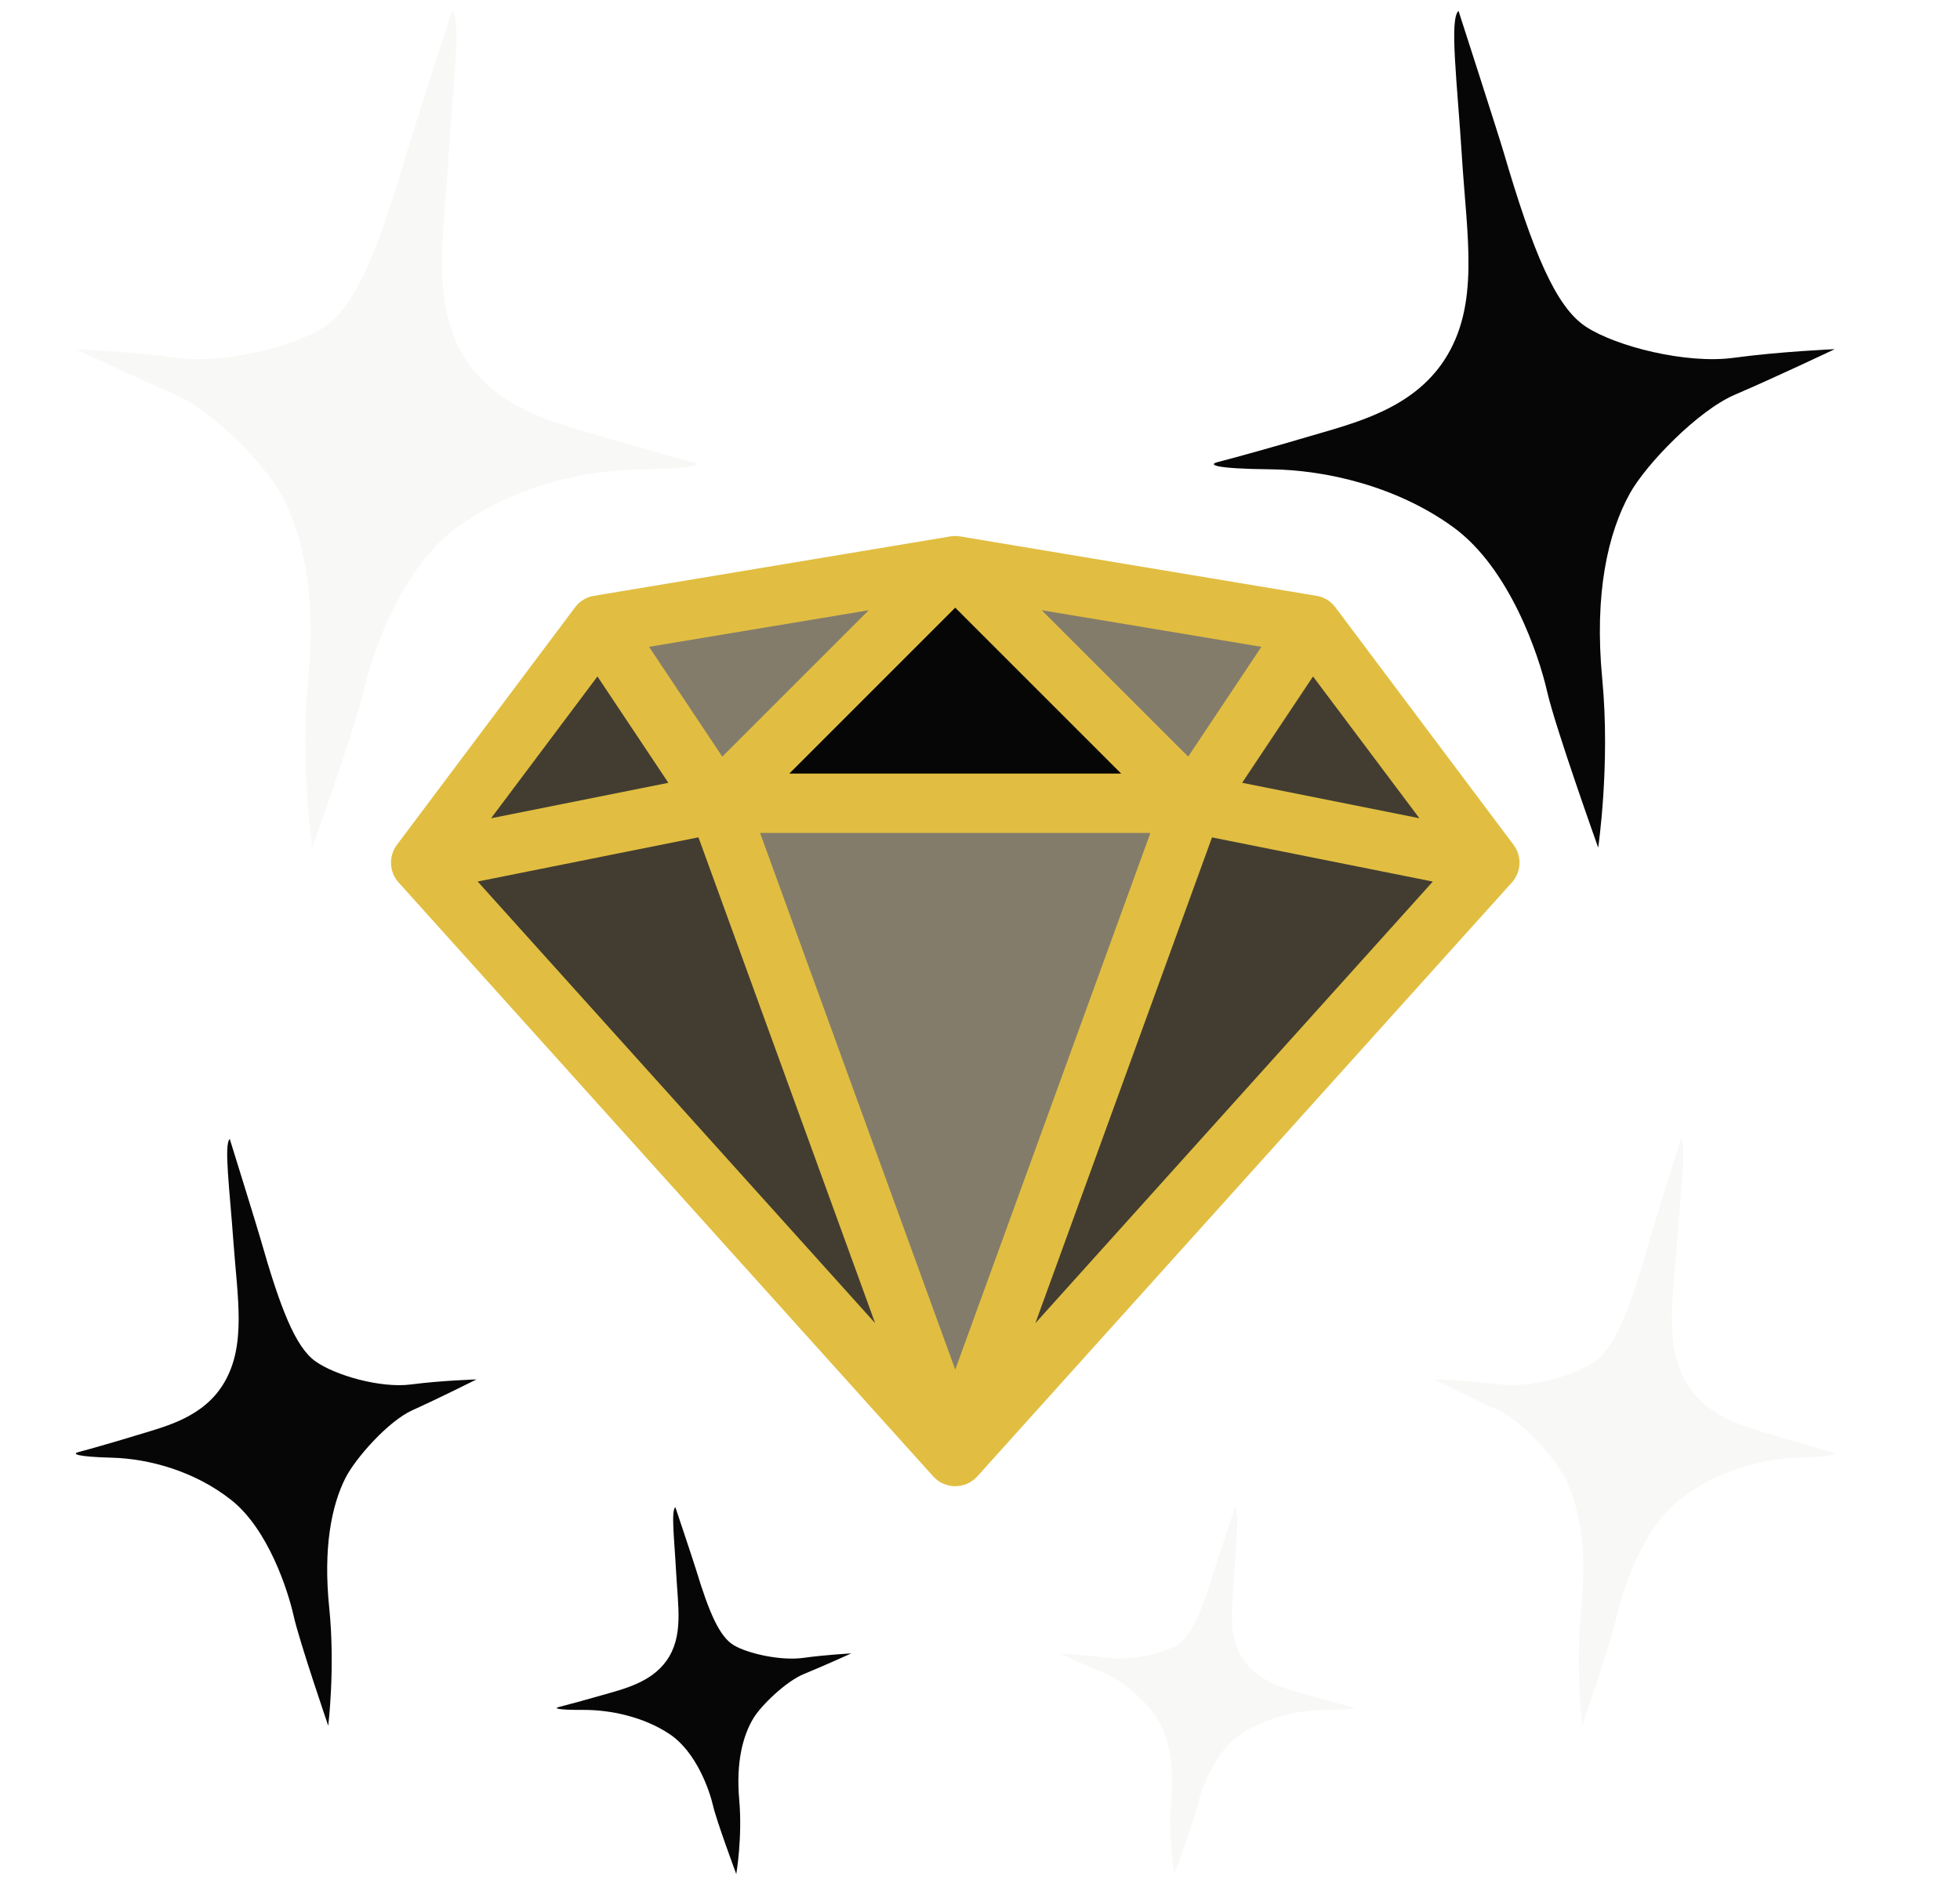
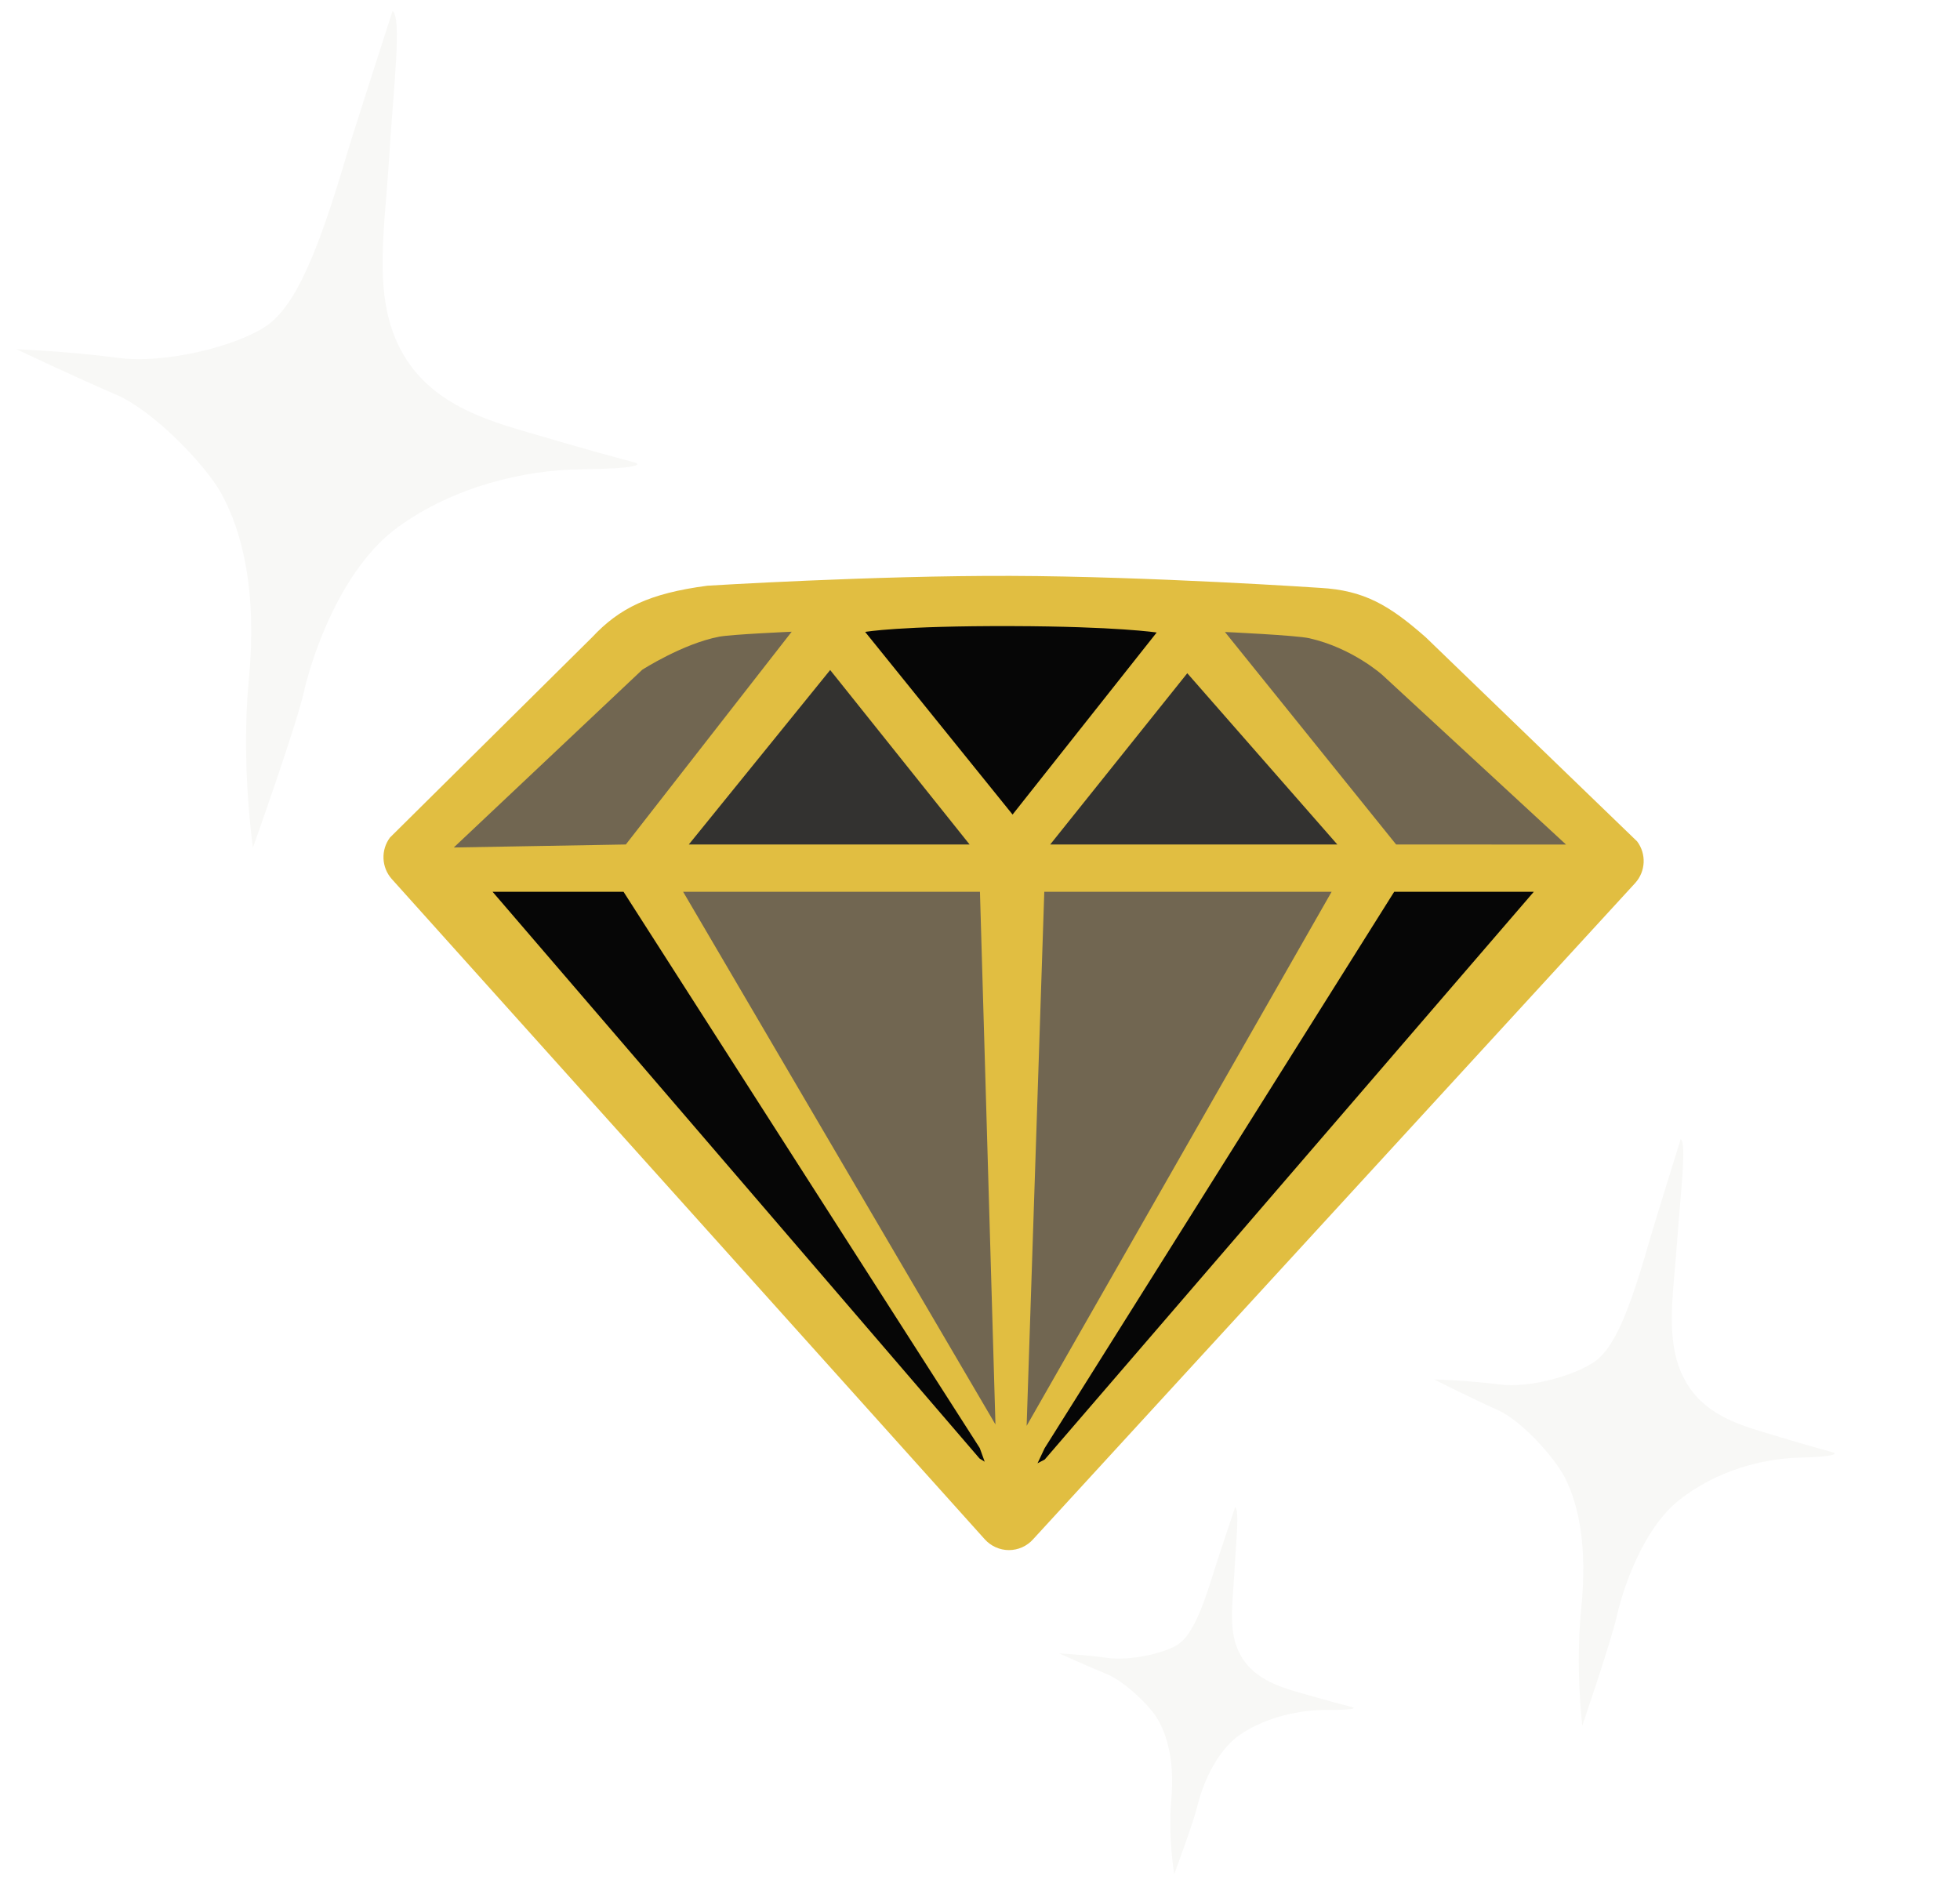
<svg xmlns="http://www.w3.org/2000/svg" width="100%" height="100%" viewBox="0 0 33 32" version="1.1" xml:space="preserve" style="fill-rule:evenodd;clip-rule:evenodd;stroke-linejoin:round;stroke-miterlimit:2;">
-   <g id="Artboard2" transform="matrix(0.774114,0,0,0.76172,-38.3397,-37.6263)">
-     <rect x="49.527" y="49.396" width="41.553" height="41.553" style="fill:none;" />
-     <g transform="matrix(1.2918,0,0,1.31282,-20.5146,-19.87)">
-       <g transform="matrix(1,0,0,1,1.80337,-1.213)">
-         <path d="M59.731,68.624L62.308,64.581L64.559,67.247L68.197,77.957L59.731,68.624Z" style="fill:rgb(67,61,49);" />
-       </g>
-       <g transform="matrix(1,0,0,1,6.03627,-1.66311)">
-         <path d="M60.45,68.08L64.267,63.884L67.91,68.056L64.267,78.408L60.45,68.08Z" style="fill:rgb(132,124,107);" />
-       </g>
-       <g transform="matrix(1,0,0,1,6.03627,-1.66311)">
-         <path d="M68.173,68.208L70.39,65.031L73.247,69.231L64.267,78.408L68.173,68.208Z" style="fill:rgb(67,61,49);" />
-       </g>
-       <g transform="matrix(1,0,0,1,49.5272,49.3964)">
-         <path d="M15.135,13.971L16.718,16.638L20.382,13.096L15.135,13.971" style="fill:rgb(132,124,107);" />
-       </g>
-       <g transform="matrix(1,0,0,1,55.1692,49.3964)">
-         <path d="M15.56,13.268L19.286,16.864L21.077,13.992" style="fill:rgb(132,124,107);" />
-       </g>
-       <g transform="matrix(1,0,0,1,49.5272,49.3964)">
-         <path d="M16.959,16.638L20.777,12.824L24.497,16.638L16.959,16.638Z" style="fill:rgb(6,6,6);" />
-       </g>
-       <g transform="matrix(1,0,0,1,60.8034,59.787)">
-         <path d="M18.9,7.2L15.9,3.2C15.823,3.097 15.709,3.028 15.582,3.007L9.582,2.007C9.528,1.998 9.472,1.998 9.418,2.007L3.418,3.007C3.291,3.028 3.177,3.097 3.1,3.2L0.1,7.2C-0.043,7.391 -0.031,7.657 0.128,7.834L9.128,17.834C9.223,17.939 9.358,18 9.5,18C9.642,18 9.777,17.94 9.872,17.834L18.872,7.834C19.032,7.656 19.044,7.391 18.9,7.2ZM12.786,7L9.5,16.037L6.214,7L12.786,7ZM6.707,6L9.5,3.207L12.293,6L6.707,6ZM10.957,3.25L14.655,3.866L13.422,5.715L10.956,3.25L10.957,3.25ZM5.578,5.715L4.345,3.866L8.043,3.25L5.578,5.715ZM4.67,6.156L1.685,6.753L3.476,4.365L4.67,6.156ZM5.177,7.075L8.151,15.254L1.459,7.818L5.177,7.074L5.177,7.075ZM13.823,7.075L17.541,7.819L10.849,15.255L13.823,7.076L13.823,7.075ZM14.33,6.156L15.524,4.365L17.315,6.753L14.33,6.156Z" style="fill:rgb(225,190,65);fill-rule:nonzero;" />
-       </g>
-     </g>
-     <g transform="matrix(1.2918,0,0,1.31282,-20.5146,-18.5571)">
-       <g transform="matrix(0.0206827,0.00388554,-0.00339625,0.0190614,30.9459,-13.1885)">
-         <path d="M1987.81,3011.83C1987.81,3011.83 1973.74,3123.71 1972.07,3140.27C1962.95,3230.47 1952.78,3280.56 1931.7,3302.34C1910.62,3324.12 1857.86,3350.41 1819.92,3352.53C1781.99,3354.65 1738.95,3361.39 1738.95,3361.39C1738.95,3361.39 1789.47,3375.91 1823.87,3384.24C1855.71,3391.96 1904.03,3429.86 1920.48,3451.68C1943.44,3482.14 1962.82,3531.52 1968.37,3605.92C1973.92,3680.32 1995.24,3749.47 1995.24,3749.47C1995.24,3749.47 2012.18,3639.78 2013.56,3607.81C2014.93,3575.84 2025.62,3496.55 2064.39,3452.34C2103.17,3408.12 2156.82,3382.82 2200.66,3373.39C2244.16,3364.03 2249.2,3359.45 2240.8,3358.83C2222.89,3357.49 2193.68,3354.73 2163.8,3351.41C2128.1,3347.44 2080.18,3344.98 2047.9,3307.89C2012.2,3266.89 2012.98,3207.25 2005.68,3137.69C1998.87,3072.85 1996.3,3017.16 1987.81,3011.83Z" style="fill:rgb(248,248,246);" />
-       </g>
-       <g>
-         <g transform="matrix(0.00981187,0.00184329,-0.00148893,0.00835663,59.9964,48.3071)">
-           <path d="M1987.81,3011.83C1987.81,3011.83 1973.74,3123.71 1972.07,3140.27C1962.95,3230.47 1952.78,3280.56 1931.7,3302.34C1910.62,3324.12 1857.86,3350.41 1819.92,3352.53C1781.99,3354.65 1738.95,3361.39 1738.95,3361.39C1738.95,3361.39 1789.47,3375.91 1823.87,3384.24C1855.71,3391.96 1904.03,3429.86 1920.48,3451.68C1943.44,3482.14 1962.82,3531.52 1968.37,3605.92C1973.92,3680.32 1995.24,3749.47 1995.24,3749.47C1995.24,3749.47 2012.18,3639.78 2013.56,3607.81C2014.93,3575.84 2025.62,3496.55 2064.39,3452.34C2103.17,3408.12 2156.82,3382.82 2200.66,3373.39C2244.16,3364.03 2249.2,3359.45 2240.8,3358.83C2222.89,3357.49 2193.68,3354.73 2163.8,3351.41C2128.1,3347.44 2080.18,3344.98 2047.9,3307.89C2012.2,3266.89 2012.98,3207.25 2005.68,3137.69C1998.87,3072.85 1996.3,3017.16 1987.81,3011.83Z" style="fill:rgb(248,248,246);" />
-         </g>
-         <g transform="matrix(0.0133471,0.00250744,-0.0023822,0.0133701,63.162,25.6866)">
-           <path d="M1987.81,3011.83C1987.81,3011.83 1973.74,3123.71 1972.07,3140.27C1962.95,3230.47 1952.78,3280.56 1931.7,3302.34C1910.62,3324.12 1857.86,3350.41 1819.92,3352.53C1781.99,3354.65 1738.95,3361.39 1738.95,3361.39C1738.95,3361.39 1789.47,3375.91 1823.87,3384.24C1855.71,3391.96 1904.03,3429.86 1920.48,3451.68C1943.44,3482.14 1962.82,3531.52 1968.37,3605.92C1973.92,3680.32 1995.24,3749.47 1995.24,3749.47C1995.24,3749.47 2012.18,3639.78 2013.56,3607.81C2014.93,3575.84 2025.62,3496.55 2064.39,3452.34C2103.17,3408.12 2156.82,3382.82 2200.66,3373.39C2244.16,3364.03 2249.2,3359.45 2240.8,3358.83C2222.89,3357.49 2193.68,3354.73 2163.8,3351.41C2128.1,3347.44 2080.18,3344.98 2047.9,3307.89C2012.2,3266.89 2012.98,3207.25 2005.68,3137.69C1998.87,3072.85 1996.3,3017.16 1987.81,3011.83Z" style="fill:rgb(248,248,246);" />
+   <g transform="matrix(1,0,0,1,-71.4384,-7.83207)">
+     <g id="Artboard3" transform="matrix(1,0,0,1,71.2177,7.73418)">
+       <rect x="0.221" y="0.098" width="32.933" height="31.918" style="fill:none;" />
+       <g transform="matrix(1,0,0,1,-53.9996,-51.6637)">
+         <g id="Artboard2">
+           <g>
+             <g transform="matrix(0.0206827,0.00388554,-0.00339625,0.0190614,29.9459,-13.1885)">
+               <path d="M1987.81,3011.83C1987.81,3011.83 1973.74,3123.71 1972.07,3140.27C1962.95,3230.47 1952.78,3280.56 1931.7,3302.34C1910.62,3324.12 1857.86,3350.41 1819.92,3352.53C1781.99,3354.65 1738.95,3361.39 1738.95,3361.39C1738.95,3361.39 1789.47,3375.91 1823.87,3384.24C1855.71,3391.96 1904.03,3429.86 1920.48,3451.68C1943.44,3482.14 1962.82,3531.52 1968.37,3605.92C1973.92,3680.32 1995.24,3749.47 1995.24,3749.47C1995.24,3749.47 2012.18,3639.78 2013.56,3607.81C2014.93,3575.84 2025.62,3496.55 2064.39,3452.34C2103.17,3408.12 2156.82,3382.82 2200.66,3373.39C2244.16,3364.03 2249.2,3359.45 2240.8,3358.83C2222.89,3357.49 2193.68,3354.73 2163.8,3351.41C2128.1,3347.44 2080.18,3344.98 2047.9,3307.89C2012.2,3266.89 2012.98,3207.25 2005.68,3137.69C1998.87,3072.85 1996.3,3017.16 1987.81,3011.83Z" style="fill:rgb(248,248,246);" />
+             </g>
+             <g>
+               <g transform="matrix(0.00981187,0.00184329,-0.00148893,0.00835663,59.9964,48.3071)">
+                 <path d="M1987.81,3011.83C1987.81,3011.83 1973.74,3123.71 1972.07,3140.27C1962.95,3230.47 1952.78,3280.56 1931.7,3302.34C1910.62,3324.12 1857.86,3350.41 1819.92,3352.53C1781.99,3354.65 1738.95,3361.39 1738.95,3361.39C1738.95,3361.39 1789.47,3375.91 1823.87,3384.24C1855.71,3391.96 1904.03,3429.86 1920.48,3451.68C1943.44,3482.14 1962.82,3531.52 1968.37,3605.92C1973.92,3680.32 1995.24,3749.47 1995.24,3749.47C1995.24,3749.47 2012.18,3639.78 2013.56,3607.81C2014.93,3575.84 2025.62,3496.55 2064.39,3452.34C2103.17,3408.12 2156.82,3382.82 2200.66,3373.39C2244.16,3364.03 2249.2,3359.45 2240.8,3358.83C2222.89,3357.49 2193.68,3354.73 2163.8,3351.41C2128.1,3347.44 2080.18,3344.98 2047.9,3307.89C2012.2,3266.89 2012.98,3207.25 2005.68,3137.69C1998.87,3072.85 1996.3,3017.16 1987.81,3011.83Z" style="fill:rgb(248,248,246);" />
+               </g>
+               <g transform="matrix(0.0133471,0.00250744,-0.0023822,0.0133701,63.162,25.6866)">
+                 <path d="M1987.81,3011.83C1987.81,3011.83 1973.74,3123.71 1972.07,3140.27C1962.95,3230.47 1952.78,3280.56 1931.7,3302.34C1910.62,3324.12 1857.86,3350.41 1819.92,3352.53C1781.99,3354.65 1738.95,3361.39 1738.95,3361.39C1738.95,3361.39 1789.47,3375.91 1823.87,3384.24C1855.71,3391.96 1904.03,3429.86 1920.48,3451.68C1943.44,3482.14 1962.82,3531.52 1968.37,3605.92C1973.92,3680.32 1995.24,3749.47 1995.24,3749.47C1995.24,3749.47 2012.18,3639.78 2013.56,3607.81C2014.93,3575.84 2025.62,3496.55 2064.39,3452.34C2103.17,3408.12 2156.82,3382.82 2200.66,3373.39C2244.16,3364.03 2249.2,3359.45 2240.8,3358.83C2222.89,3357.49 2193.68,3354.73 2163.8,3351.41C2128.1,3347.44 2080.18,3344.98 2047.9,3307.89C2012.2,3266.89 2012.98,3207.25 2005.68,3137.69C1998.87,3072.85 1996.3,3017.16 1987.81,3011.83Z" style="fill:rgb(248,248,246);" />
+               </g>
+             </g>
+           </g>
        </g>
      </g>
-     </g>
-     <g transform="matrix(-1.2918,0,0,1.31282,161.122,-18.5571)">
-       <g transform="matrix(0.0206827,0.00388554,-0.00339625,0.0190614,30.9459,-13.1885)">
-         <path d="M1987.81,3011.83C1987.81,3011.83 1973.74,3123.71 1972.07,3140.27C1962.95,3230.47 1952.78,3280.56 1931.7,3302.34C1910.62,3324.12 1857.86,3350.41 1819.92,3352.53C1781.99,3354.65 1738.95,3361.39 1738.95,3361.39C1738.95,3361.39 1789.47,3375.91 1823.87,3384.24C1855.71,3391.96 1904.03,3429.86 1920.48,3451.68C1943.44,3482.14 1962.82,3531.52 1968.37,3605.92C1973.92,3680.32 1995.24,3749.47 1995.24,3749.47C1995.24,3749.47 2012.18,3639.78 2013.56,3607.81C2014.93,3575.84 2025.62,3496.55 2064.39,3452.34C2103.17,3408.12 2156.82,3382.82 2200.66,3373.39C2244.16,3364.03 2249.2,3359.45 2240.8,3358.83C2222.89,3357.49 2193.68,3354.73 2163.8,3351.41C2128.1,3347.44 2080.18,3344.98 2047.9,3307.89C2012.2,3266.89 2012.98,3207.25 2005.68,3137.69C1998.87,3072.85 1996.3,3017.16 1987.81,3011.83Z" style="fill:rgb(6,6,6);" />
-       </g>
-       <g>
-         <g transform="matrix(0.00981187,0.00184329,-0.00148893,0.00835663,59.9964,48.3071)">
-           <path d="M1987.81,3011.83C1987.81,3011.83 1973.74,3123.71 1972.07,3140.27C1962.95,3230.47 1952.78,3280.56 1931.7,3302.34C1910.62,3324.12 1857.86,3350.41 1819.92,3352.53C1781.99,3354.65 1738.95,3361.39 1738.95,3361.39C1738.95,3361.39 1789.47,3375.91 1823.87,3384.24C1855.71,3391.96 1904.03,3429.86 1920.48,3451.68C1943.44,3482.14 1962.82,3531.52 1968.37,3605.92C1973.92,3680.32 1995.24,3749.47 1995.24,3749.47C1995.24,3749.47 2012.18,3639.78 2013.56,3607.81C2014.93,3575.84 2025.62,3496.55 2064.39,3452.34C2103.17,3408.12 2156.82,3382.82 2200.66,3373.39C2244.16,3364.03 2249.2,3359.45 2240.8,3358.83C2222.89,3357.49 2193.68,3354.73 2163.8,3351.41C2128.1,3347.44 2080.18,3344.98 2047.9,3307.89C2012.2,3266.89 2012.98,3207.25 2005.68,3137.69C1998.87,3072.85 1996.3,3017.16 1987.81,3011.83Z" style="fill:rgb(6,6,6);" />
+       <g transform="matrix(1,0,0,1,1.14686,1.05219)">
+         <g id="shading" transform="matrix(0.081425,0,0,0.081425,4.44232,5.26373)">
+           <g>
+             <g transform="matrix(-123.355,0,0,123.355,144,170.548)">
+               <path d="M-0,0.55L0.041,0.424L0.628,-0.55L1,-0.55L-0,0.55Z" style="fill:rgb(6,6,6);fill-rule:nonzero;" />
+             </g>
+             <g transform="matrix(150.133,-86.6792,-86.6792,-150.133,125.292,206.45)">
+               <path d="M1,0.117L0.784,0.239L0.141,-0.097L0.008,-0.193L1,0.117Z" style="fill:rgb(6,6,6);fill-rule:nonzero;" />
+             </g>
+             <g transform="matrix(90.7742,0,0,-90.7742,142.967,75.9834)">
+               <path d="M0.372,0.205L0,-0.294L0.823,-0.294L0.372,0.205Z" style="fill:rgb(51,50,48);fill-rule:nonzero;" />
+             </g>
+             <g transform="matrix(36.4734,-63.1739,-63.1739,-36.4734,87.1287,122.903)">
+               <path d="M0.907,0.224L0.142,0.323L0.64,-0.555L0.907,0.224Z" style="fill:rgb(51,50,48);fill-rule:nonzero;" />
+             </g>
+             <g transform="matrix(-125.359,72.3758,72.3758,125.359,239.791,115.264)">
+               <path d="M0.061,-0.136L0.521,-0.401L0.95,0.341L0.061,-0.136Z" style="fill:rgb(113,102,81);fill-rule:nonzero;" />
+             </g>
+             <g transform="matrix(-93.4194,0,0,93.4194,145.516,170.29)">
+               <path d="M0.859,-0.724L0.023,0.636L0,-0.724L0.859,-0.724Z" style="fill:rgb(113,102,81);fill-rule:nonzero;" />
+             </g>
+             <g transform="matrix(0,53.1613,53.1613,0,79.4514,49.5161)">
+               <path d="M0.118,-0.176L0.976,-1.081L0.99,-0.142L0.049,0.497L0.118,-0.176Z" style="fill:rgb(113,102,81);fill-rule:nonzero;" />
+             </g>
+             <g transform="matrix(54.7466,0,0,-54.7466,179.452,75.5523)">
+               <path d="M-0.049,0.428L0.748,-0.486L1.589,-0.454L0.662,0.398L-0.049,0.428Z" style="fill:rgb(113,102,81);fill-rule:nonzero;" />
+             </g>
+             <g transform="matrix(0,53.3871,53.3871,0,143.258,49.2581)">
+               <path d="M0.014,-0.683L-0,0.683L1,-0.003L0.014,-0.683Z" style="fill:rgb(6,6,6);fill-rule:nonzero;" />
+             </g>
+           </g>
        </g>
-         <g transform="matrix(0.0133471,0.00250744,-0.0023822,0.0133701,63.162,25.6866)">
-           <path d="M1987.81,3011.83C1987.81,3011.83 1973.74,3123.71 1972.07,3140.27C1962.95,3230.47 1952.78,3280.56 1931.7,3302.34C1910.62,3324.12 1857.86,3350.41 1819.92,3352.53C1781.99,3354.65 1738.95,3361.39 1738.95,3361.39C1738.95,3361.39 1789.47,3375.91 1823.87,3384.24C1855.71,3391.96 1904.03,3429.86 1920.48,3451.68C1943.44,3482.14 1962.82,3531.52 1968.37,3605.92C1973.92,3680.32 1995.24,3749.47 1995.24,3749.47C1995.24,3749.47 2012.18,3639.78 2013.56,3607.81C2014.93,3575.84 2025.62,3496.55 2064.39,3452.34C2103.17,3408.12 2156.82,3382.82 2200.66,3373.39C2244.16,3364.03 2249.2,3359.45 2240.8,3358.83C2222.89,3357.49 2193.68,3354.73 2163.8,3351.41C2128.1,3347.44 2080.18,3344.98 2047.9,3307.89C2012.2,3266.89 2012.98,3207.25 2005.68,3137.69C1998.87,3072.85 1996.3,3017.16 1987.81,3011.83Z" style="fill:rgb(6,6,6);" />
+         <g transform="matrix(1.09639,0,0,1.10229,-61.0186,-60.5968)">
+           <path d="M79.95,66.961C80.094,67.152 80.082,67.417 79.922,67.595L70.675,77.621C70.58,77.727 70.445,77.787 70.303,77.787C70.161,77.787 70.026,77.726 69.931,77.621L60.826,67.536C60.667,67.359 60.655,67.093 60.798,66.902L63.903,63.842C64.32,63.398 64.778,63.172 65.673,63.055C65.673,63.055 68.227,62.898 70.334,62.905C72.467,62.912 75.081,63.088 75.081,63.088C75.759,63.126 76.141,63.351 76.703,63.842L79.95,66.961ZM70.398,77.358L70.4,77.36L70.399,77.358C70.399,77.358 70.398,77.358 70.398,77.358ZM64.672,64.339L61.778,67.054L64.42,67.008L66.967,63.758C66.967,63.758 66.042,63.798 65.853,63.834C65.296,63.94 64.672,64.339 64.672,64.339ZM76.036,64.417C76.036,64.417 75.578,64.007 74.918,63.858C74.719,63.812 73.62,63.762 73.62,63.762L76.249,67.008L78.858,67.009L76.036,64.417ZM69.699,67.008L67.558,64.343L65.387,67.008L69.699,67.008ZM62.374,67.731L69.852,76.388L69.931,76.437L69.855,76.228L64.385,67.731L62.374,67.731ZM75.346,67.008L73.042,64.392L70.937,67.008L75.346,67.008ZM70.742,76.461L70.853,76.403L78.363,67.731L76.219,67.731L70.851,76.231L70.742,76.461ZM65.3,67.731L70.096,75.868L69.858,67.731L65.3,67.731ZM72.572,63.77C72.572,63.77 71.966,63.677 70.347,63.672C68.615,63.667 68.095,63.761 68.095,63.761L70.359,66.551L72.572,63.77ZM70.575,75.889L75.258,67.731L70.846,67.731L70.575,75.889Z" style="fill:rgb(225,190,65);" />
        </g>
      </g>
    </g>
  </g>
</svg>
